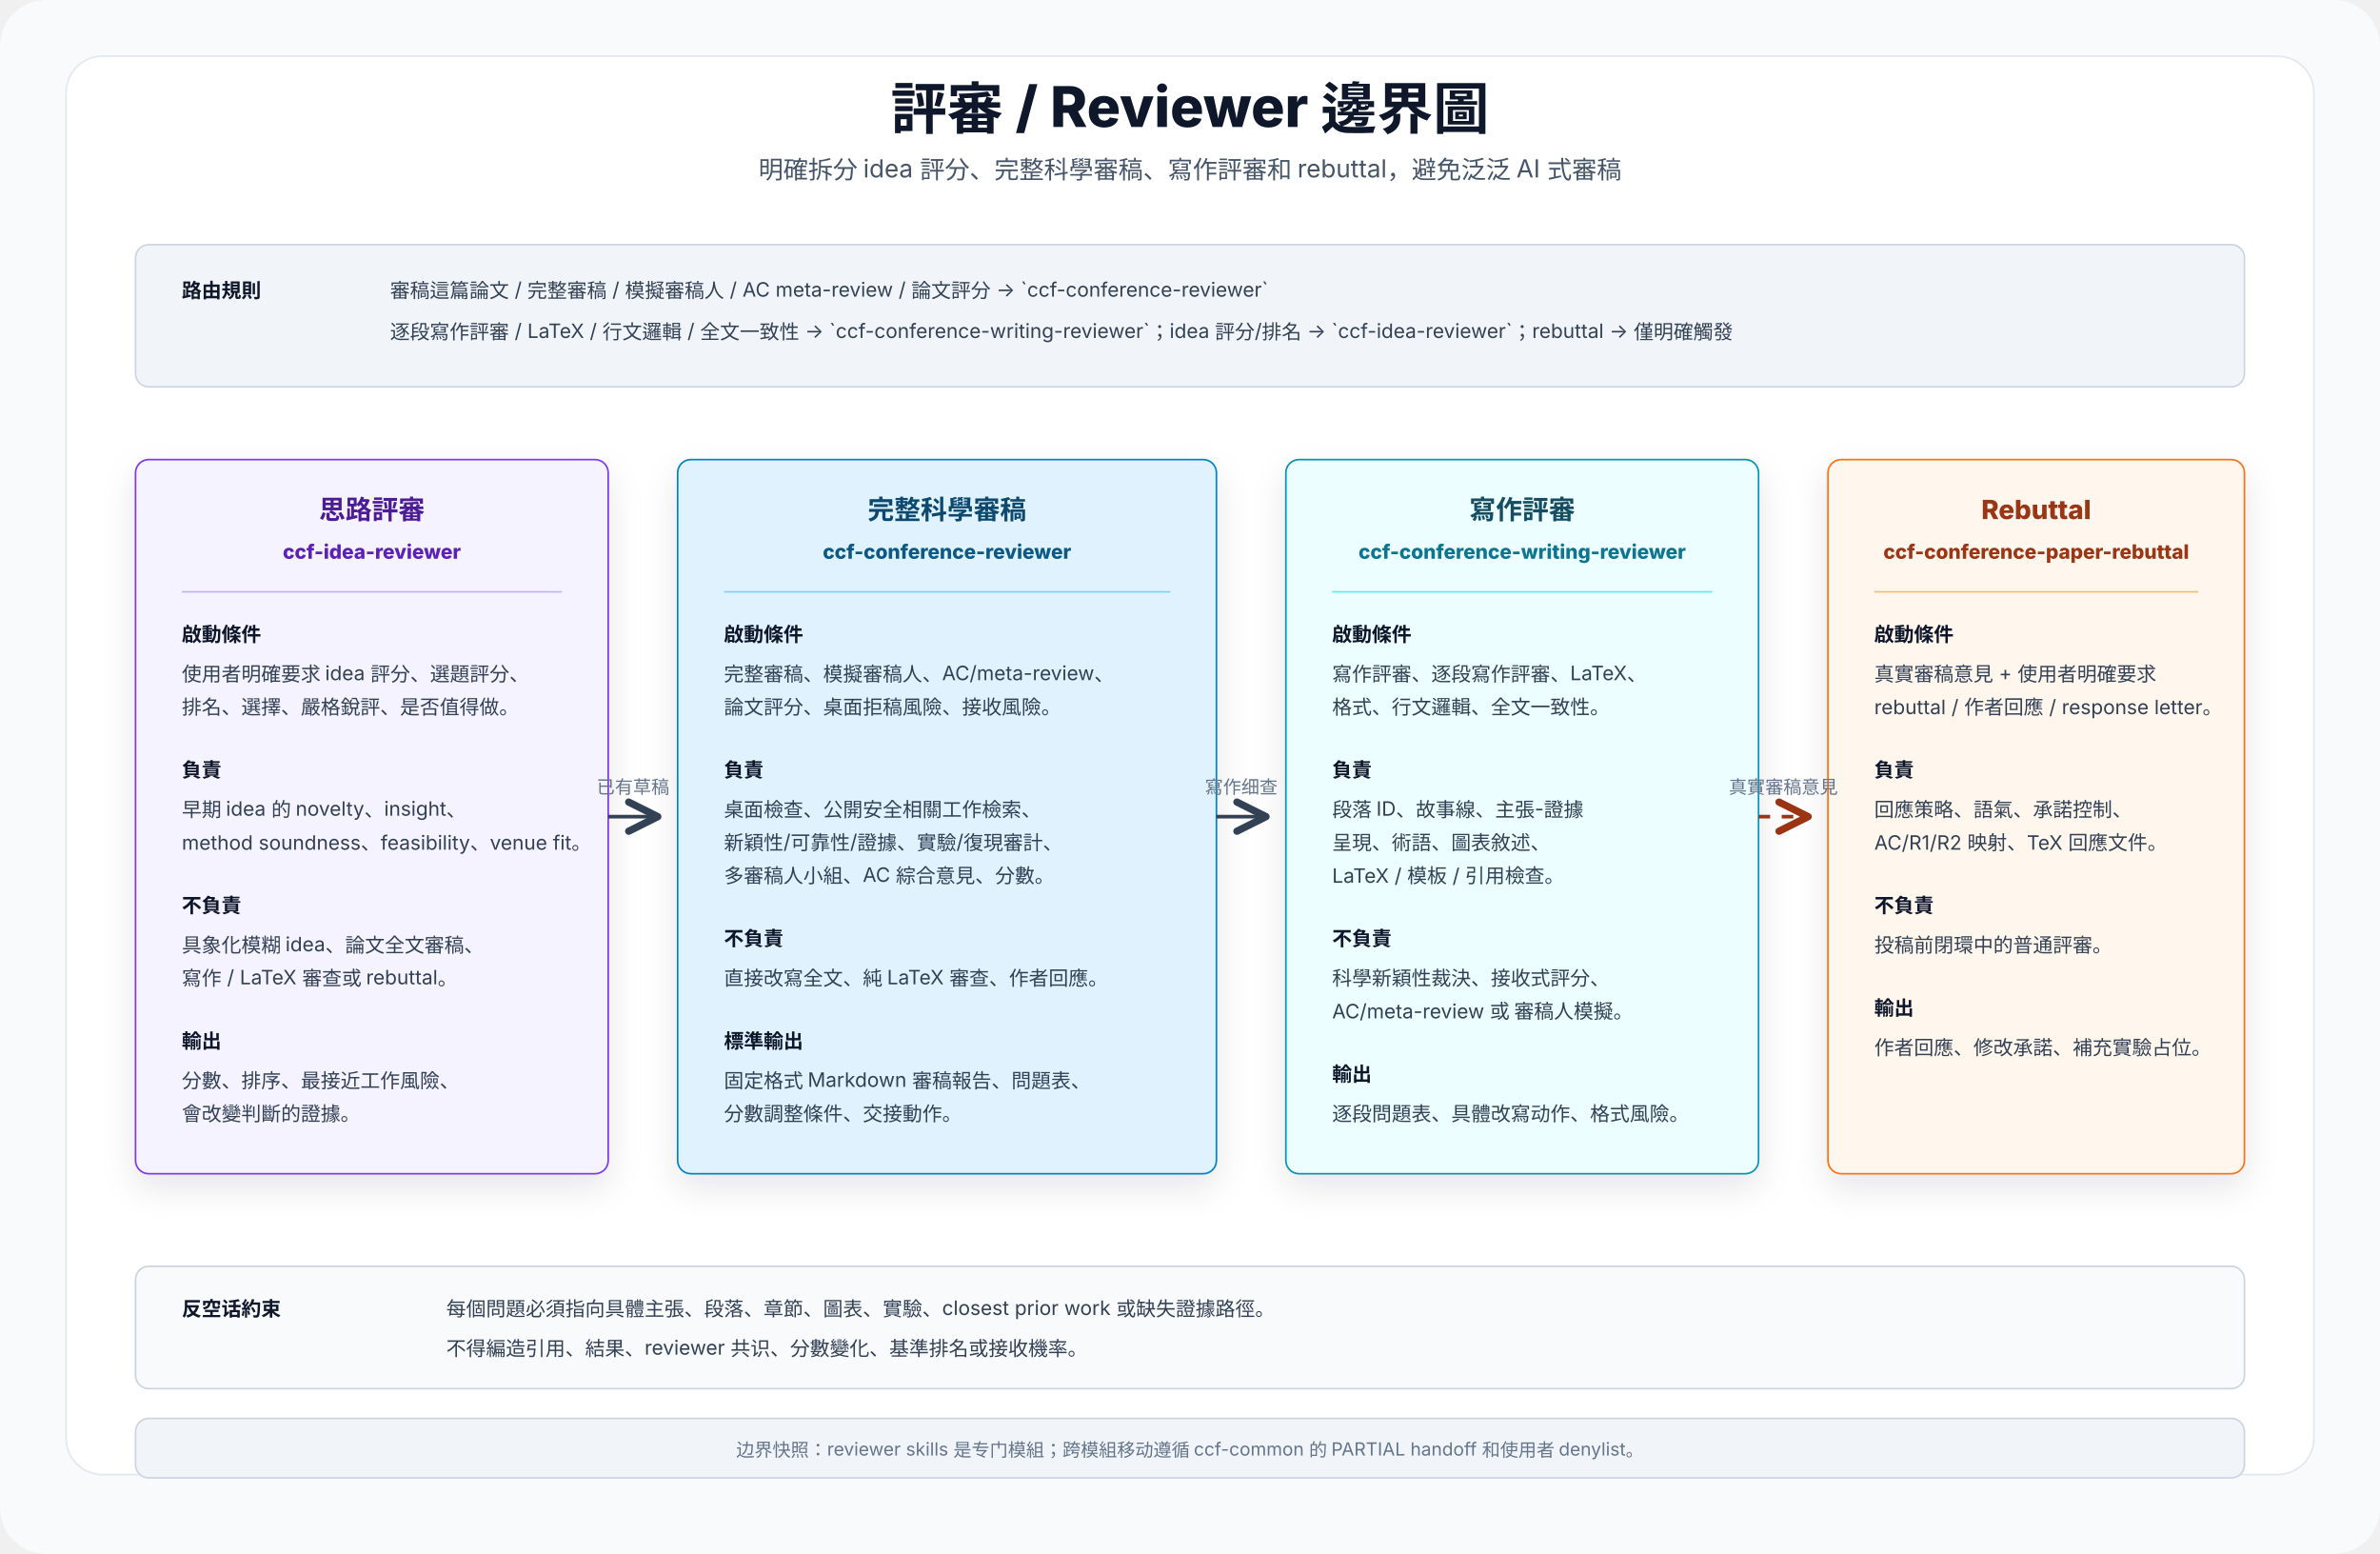
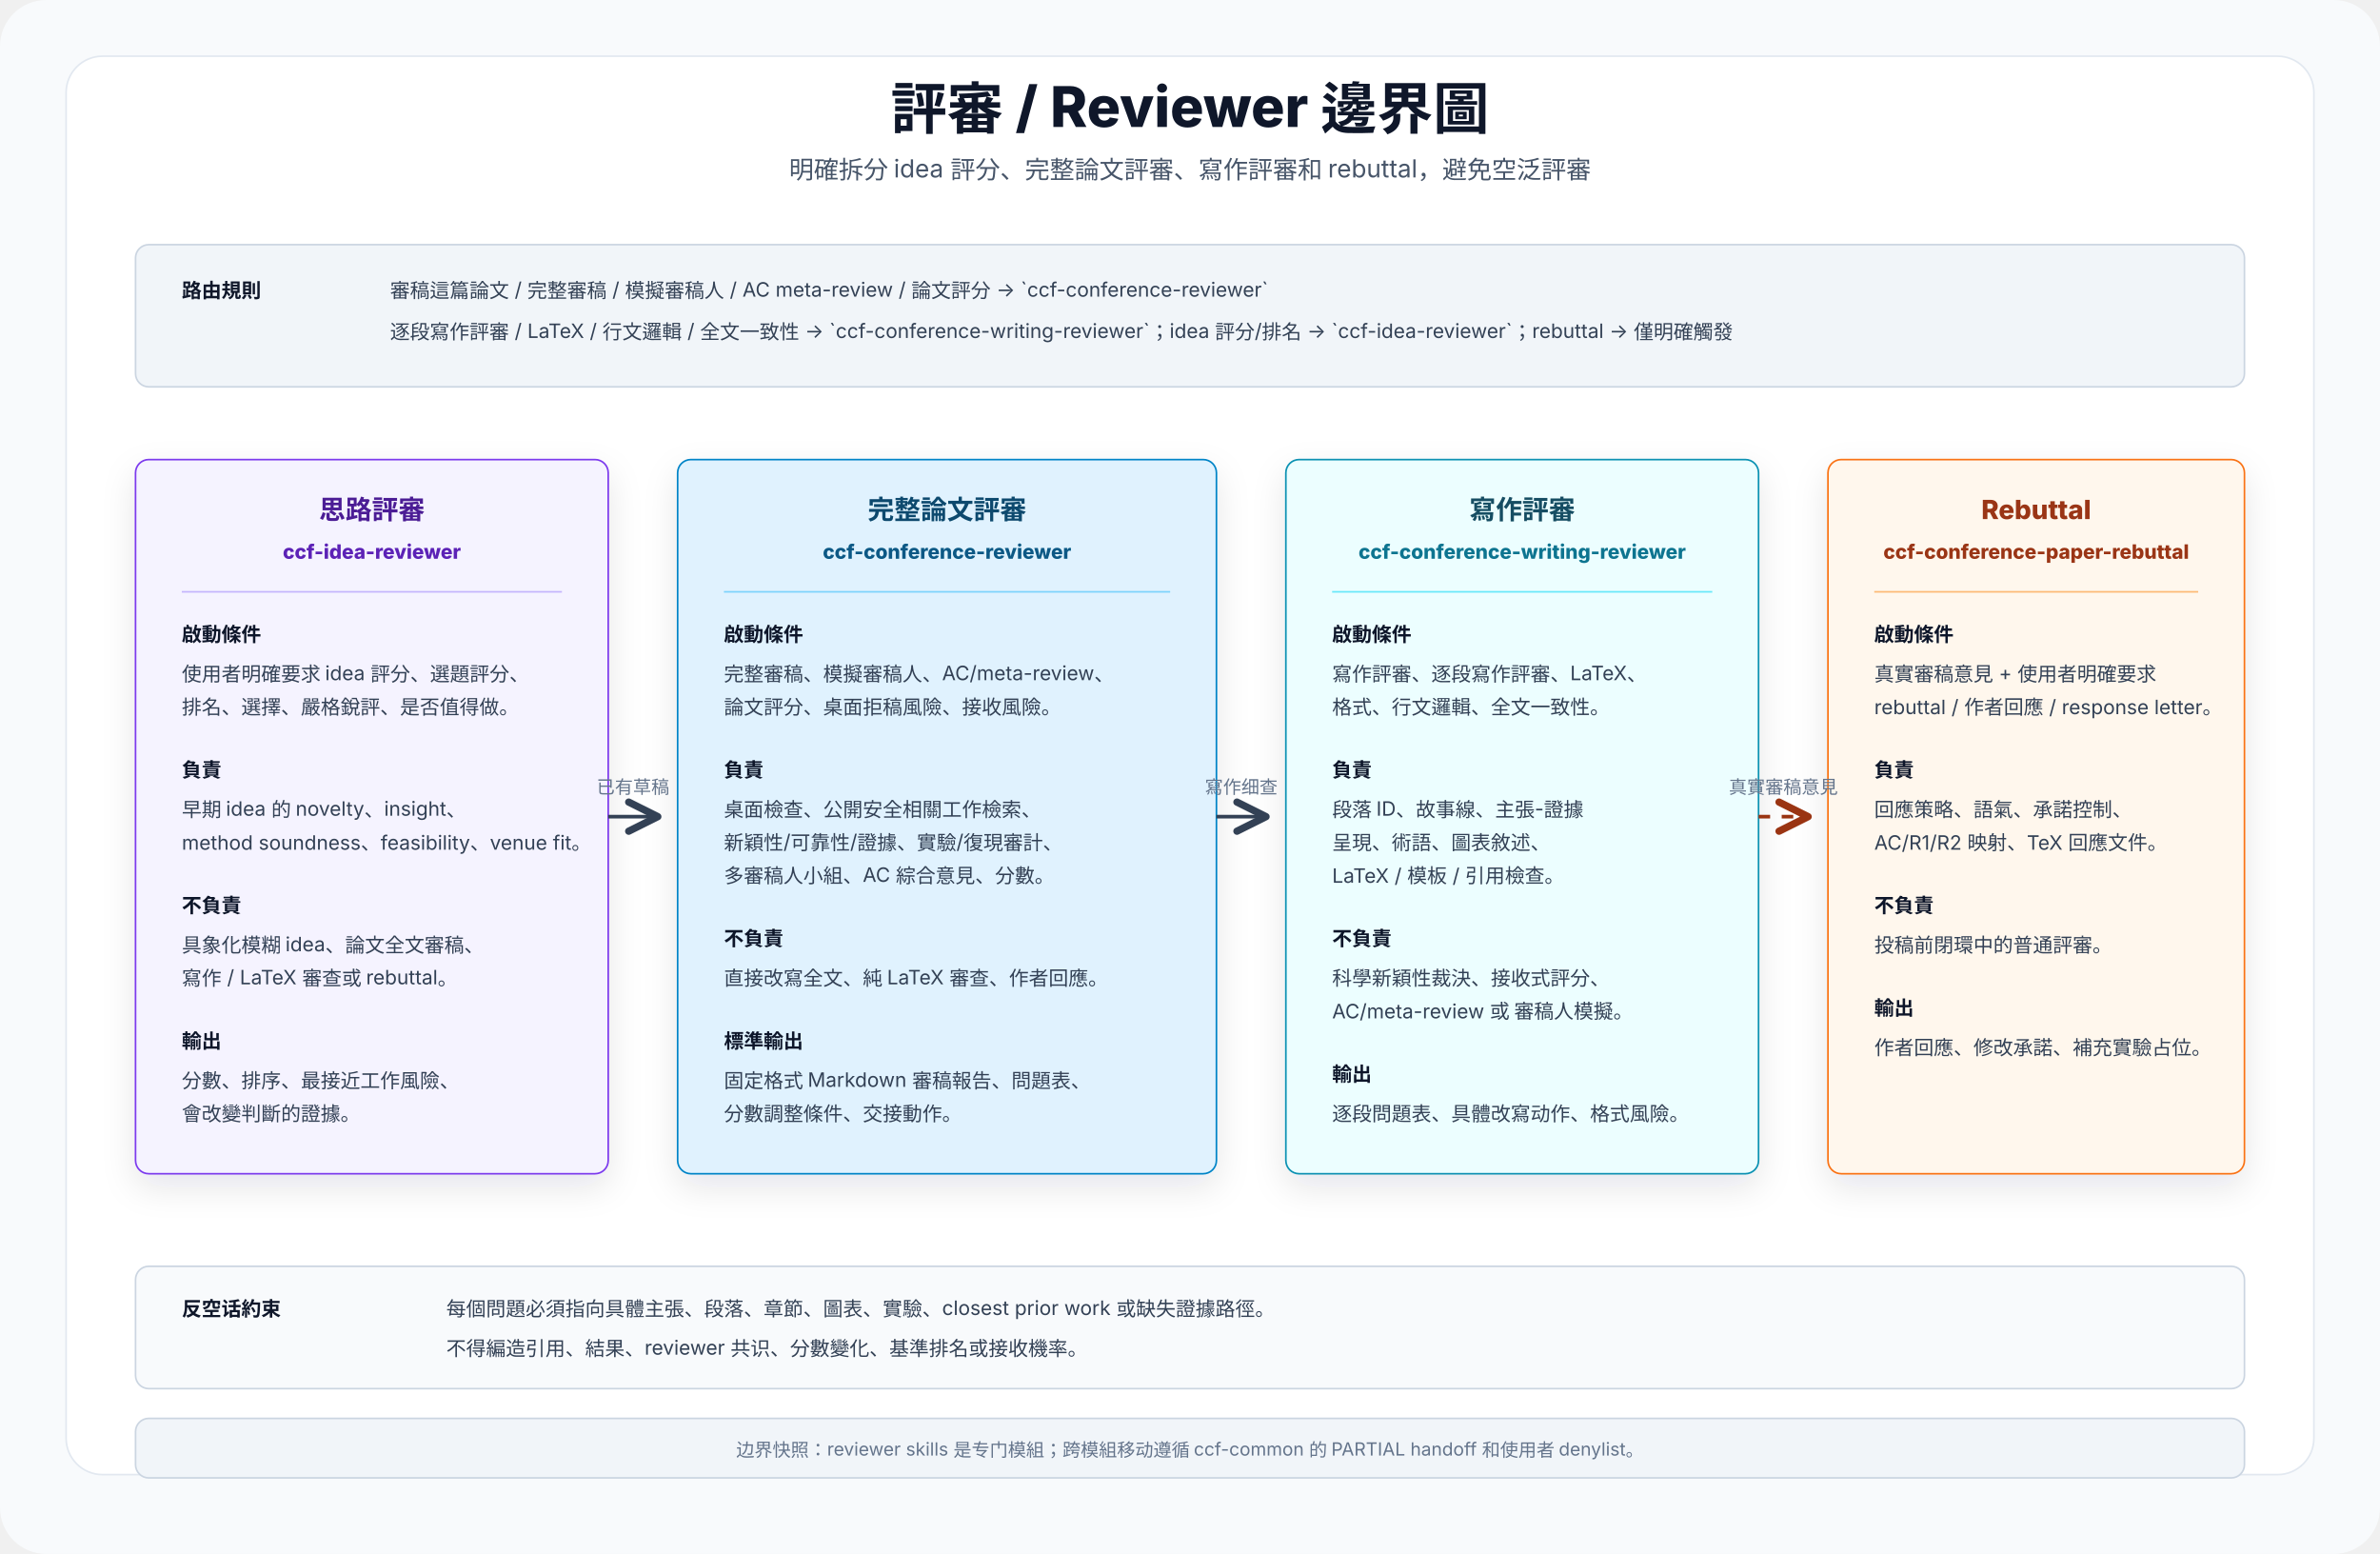
<svg xmlns="http://www.w3.org/2000/svg" width="1440" height="940" viewBox="0 0 1440 940" fill="none" role="img" aria-labelledby="title desc">
  <defs>
    <filter id="shadow" x="-12%" y="-18%" width="124%" height="140%" color-interpolation-filters="sRGB">
      <feDropShadow dx="0" dy="8" stdDeviation="10" flood-color="#0f172a" flood-opacity="0.1" />
    </filter>
    <marker id="arrow" markerWidth="12" markerHeight="12" refX="10" refY="6" orient="auto" markerUnits="strokeWidth">
      <path d="M2 2L10 6L2 10" stroke="#334155" stroke-width="2" stroke-linecap="round" stroke-linejoin="round" />
    </marker>
    <marker id="arrowOrange" markerWidth="12" markerHeight="12" refX="10" refY="6" orient="auto" markerUnits="strokeWidth">
      <path d="M2 2L10 6L2 10" stroke="#9a3412" stroke-width="2" stroke-linecap="round" stroke-linejoin="round" />
    </marker>
    <style>
      .font{font-family:"Microsoft YaHei","Noto Sans SC","Inter","Segoe UI",Arial,sans-serif}
      .title{font-size:34px;font-weight:800;fill:#0f172a}
      .sub{font-size:15px;fill:#475569}
      .h{font-size:16px;font-weight:800}
      .b{font-size:12px;fill:#334155}
      .s{font-size:11px;fill:#64748b}
      .skill{font-size:12px;font-weight:800}
      .label{font-size:12px;font-weight:800;fill:#0f172a}
    </style>
  </defs>
  <rect width="1440" height="940" rx="28" fill="#f8fafc" />
  <rect x="40" y="34" width="1360" height="858" rx="22" fill="#ffffff" stroke="#e2e8f0" />
  <text x="720" y="78" text-anchor="middle" class="font title">評審 / Reviewer 邊界圖</text>
-   <text x="720" y="108" text-anchor="middle" class="font sub">明確拆分 idea 評分、完整科學審稿、寫作評審和 rebuttal，避免泛泛 AI 式審稿</text>
+   <text x="720" y="108" text-anchor="middle" class="font sub">明確拆分 idea 評分、完整論文評審、寫作評審和 rebuttal，避免空泛評審</text>
  <rect x="82" y="148" width="1276" height="86" rx="8" fill="#f1f5f9" stroke="#cbd5e1" />
  <text x="110" y="180" class="font label">路由規則</text>
  <text x="236" y="180" class="font b">審稿這篇論文 / 完整審稿 / 模擬審稿人 / AC meta-review / 論文評分 -&gt; `ccf-conference-reviewer`</text>
  <text x="236" y="205" class="font b">逐段寫作評審 / LaTeX / 行文邏輯 / 全文一致性 -&gt; `ccf-conference-writing-reviewer`；idea 評分/排名 -&gt; `ccf-idea-reviewer`；rebuttal -&gt; 僅明確觸發</text>
  <g filter="url(#shadow)">
    <rect x="82" y="278" width="286" height="432" rx="8" fill="#f5f3ff" stroke="#7c3aed" />
    <text x="225" y="314" text-anchor="middle" class="font h" fill="#4c1d95">思路評審</text>
    <text x="225" y="338" text-anchor="middle" class="font skill" fill="#5b21b6">ccf-idea-reviewer</text>
    <line x1="110" y1="358" x2="340" y2="358" stroke="#c4b5fd" />
    <text x="110" y="388" class="font label">啟動條件</text>
    <text x="110" y="412" class="font b">使用者明確要求 idea 評分、選題評分、</text>
    <text x="110" y="432" class="font b">排名、選擇、嚴格銳評、是否值得做。</text>
    <text x="110" y="470" class="font label">負責</text>
    <text x="110" y="494" class="font b">早期 idea 的 novelty、insight、</text>
    <text x="110" y="514" class="font b">method soundness、feasibility、venue fit。</text>
    <text x="110" y="552" class="font label">不負責</text>
    <text x="110" y="576" class="font b">具象化模糊 idea、論文全文審稿、</text>
    <text x="110" y="596" class="font b">寫作 / LaTeX 審查或 rebuttal。</text>
    <text x="110" y="634" class="font label">輸出</text>
    <text x="110" y="658" class="font b">分數、排序、最接近工作風險、</text>
    <text x="110" y="678" class="font b">會改變判斷的證據。</text>
  </g>
  <g filter="url(#shadow)">
    <rect x="410" y="278" width="326" height="432" rx="8" fill="#e0f2fe" stroke="#0284c7" />
-     <text x="573" y="314" text-anchor="middle" class="font h" fill="#0c4a6e">完整科學審稿</text>
+     <text x="573" y="314" text-anchor="middle" class="font h" fill="#0c4a6e">完整論文評審</text>
    <text x="573" y="338" text-anchor="middle" class="font skill" fill="#075985">ccf-conference-reviewer</text>
    <line x1="438" y1="358" x2="708" y2="358" stroke="#7dd3fc" />
    <text x="438" y="388" class="font label">啟動條件</text>
    <text x="438" y="412" class="font b">完整審稿、模擬審稿人、AC/meta-review、</text>
    <text x="438" y="432" class="font b">論文評分、桌面拒稿風險、接收風險。</text>
    <text x="438" y="470" class="font label">負責</text>
    <text x="438" y="494" class="font b">桌面檢查、公開安全相關工作檢索、</text>
    <text x="438" y="514" class="font b">新穎性/可靠性/證據、實驗/復現審計、</text>
    <text x="438" y="534" class="font b">多審稿人小組、AC 綜合意見、分數。</text>
    <text x="438" y="572" class="font label">不負責</text>
    <text x="438" y="596" class="font b">直接改寫全文、純 LaTeX 審查、作者回應。</text>
    <text x="438" y="634" class="font label">標準輸出</text>
    <text x="438" y="658" class="font b">固定格式 Markdown 審稿報告、問題表、</text>
    <text x="438" y="678" class="font b">分數調整條件、交接動作。</text>
  </g>
  <g filter="url(#shadow)">
    <rect x="778" y="278" width="286" height="432" rx="8" fill="#ecfeff" stroke="#0891b2" />
    <text x="921" y="314" text-anchor="middle" class="font h" fill="#164e63">寫作評審</text>
    <text x="921" y="338" text-anchor="middle" class="font skill" fill="#0e7490">ccf-conference-writing-reviewer</text>
    <line x1="806" y1="358" x2="1036" y2="358" stroke="#67e8f9" />
    <text x="806" y="388" class="font label">啟動條件</text>
    <text x="806" y="412" class="font b">寫作評審、逐段寫作評審、LaTeX、</text>
    <text x="806" y="432" class="font b">格式、行文邏輯、全文一致性。</text>
    <text x="806" y="470" class="font label">負責</text>
    <text x="806" y="494" class="font b">段落 ID、故事線、主張-證據</text>
    <text x="806" y="514" class="font b">呈現、術語、圖表敘述、</text>
    <text x="806" y="534" class="font b">LaTeX / 模板 / 引用檢查。</text>
    <text x="806" y="572" class="font label">不負責</text>
    <text x="806" y="596" class="font b">科學新穎性裁決、接收式評分、</text>
    <text x="806" y="616" class="font b">AC/meta-review 或 審稿人模擬。</text>
    <text x="806" y="654" class="font label">輸出</text>
    <text x="806" y="678" class="font b">逐段問題表、具體改寫动作、格式風險。</text>
  </g>
  <g filter="url(#shadow)">
    <rect x="1106" y="278" width="252" height="432" rx="8" fill="#fff7ed" stroke="#f97316" />
    <text x="1232" y="314" text-anchor="middle" class="font h" fill="#9a3412">Rebuttal</text>
    <text x="1232" y="338" text-anchor="middle" class="font skill" fill="#9a3412">ccf-conference-paper-rebuttal</text>
    <line x1="1134" y1="358" x2="1330" y2="358" stroke="#fdba74" />
    <text x="1134" y="388" class="font label">啟動條件</text>
    <text x="1134" y="412" class="font b">真實審稿意見 + 使用者明確要求</text>
    <text x="1134" y="432" class="font b">rebuttal / 作者回應 / response letter。</text>
    <text x="1134" y="470" class="font label">負責</text>
    <text x="1134" y="494" class="font b">回應策略、語氣、承諾控制、</text>
    <text x="1134" y="514" class="font b">AC/R1/R2 映射、TeX 回應文件。</text>
    <text x="1134" y="552" class="font label">不負責</text>
    <text x="1134" y="576" class="font b">投稿前閉環中的普通評審。</text>
    <text x="1134" y="614" class="font label">輸出</text>
    <text x="1134" y="638" class="font b">作者回應、修改承諾、補充實驗占位。</text>
  </g>
  <path d="M368 494H398" stroke="#334155" stroke-width="2.2" marker-end="url(#arrow)" />
  <text x="383" y="480" text-anchor="middle" class="font s">已有草稿</text>
  <path d="M736 494H766" stroke="#334155" stroke-width="2.2" marker-end="url(#arrow)" />
  <text x="751" y="480" text-anchor="middle" class="font s">寫作细查</text>
  <path d="M1064 494H1094" stroke="#9a3412" stroke-width="2.2" stroke-dasharray="7 7" marker-end="url(#arrowOrange)" />
  <text x="1079" y="480" text-anchor="middle" class="font s" fill="#9a3412">真實審稿意見</text>
  <rect x="82" y="766" width="1276" height="74" rx="8" fill="#f8fafc" stroke="#cbd5e1" />
  <text x="110" y="796" class="font label">反空话約束</text>
  <text x="270" y="796" class="font b">每個問題必須指向具體主張、段落、章節、圖表、實驗、closest prior work 或缺失證據路徑。</text>
  <text x="270" y="820" class="font b">不得編造引用、結果、reviewer 共识、分數變化、基準排名或接收機率。</text>
  <rect x="82" y="858" width="1276" height="36" rx="8" fill="#f1f5f9" stroke="#cbd5e1" />
  <text x="720" y="881" text-anchor="middle" class="font s">边界快照：reviewer skills 是专门模組；跨模組移动遵循 ccf-common 的 PARTIAL handoff 和使用者 denylist。</text>
</svg>
